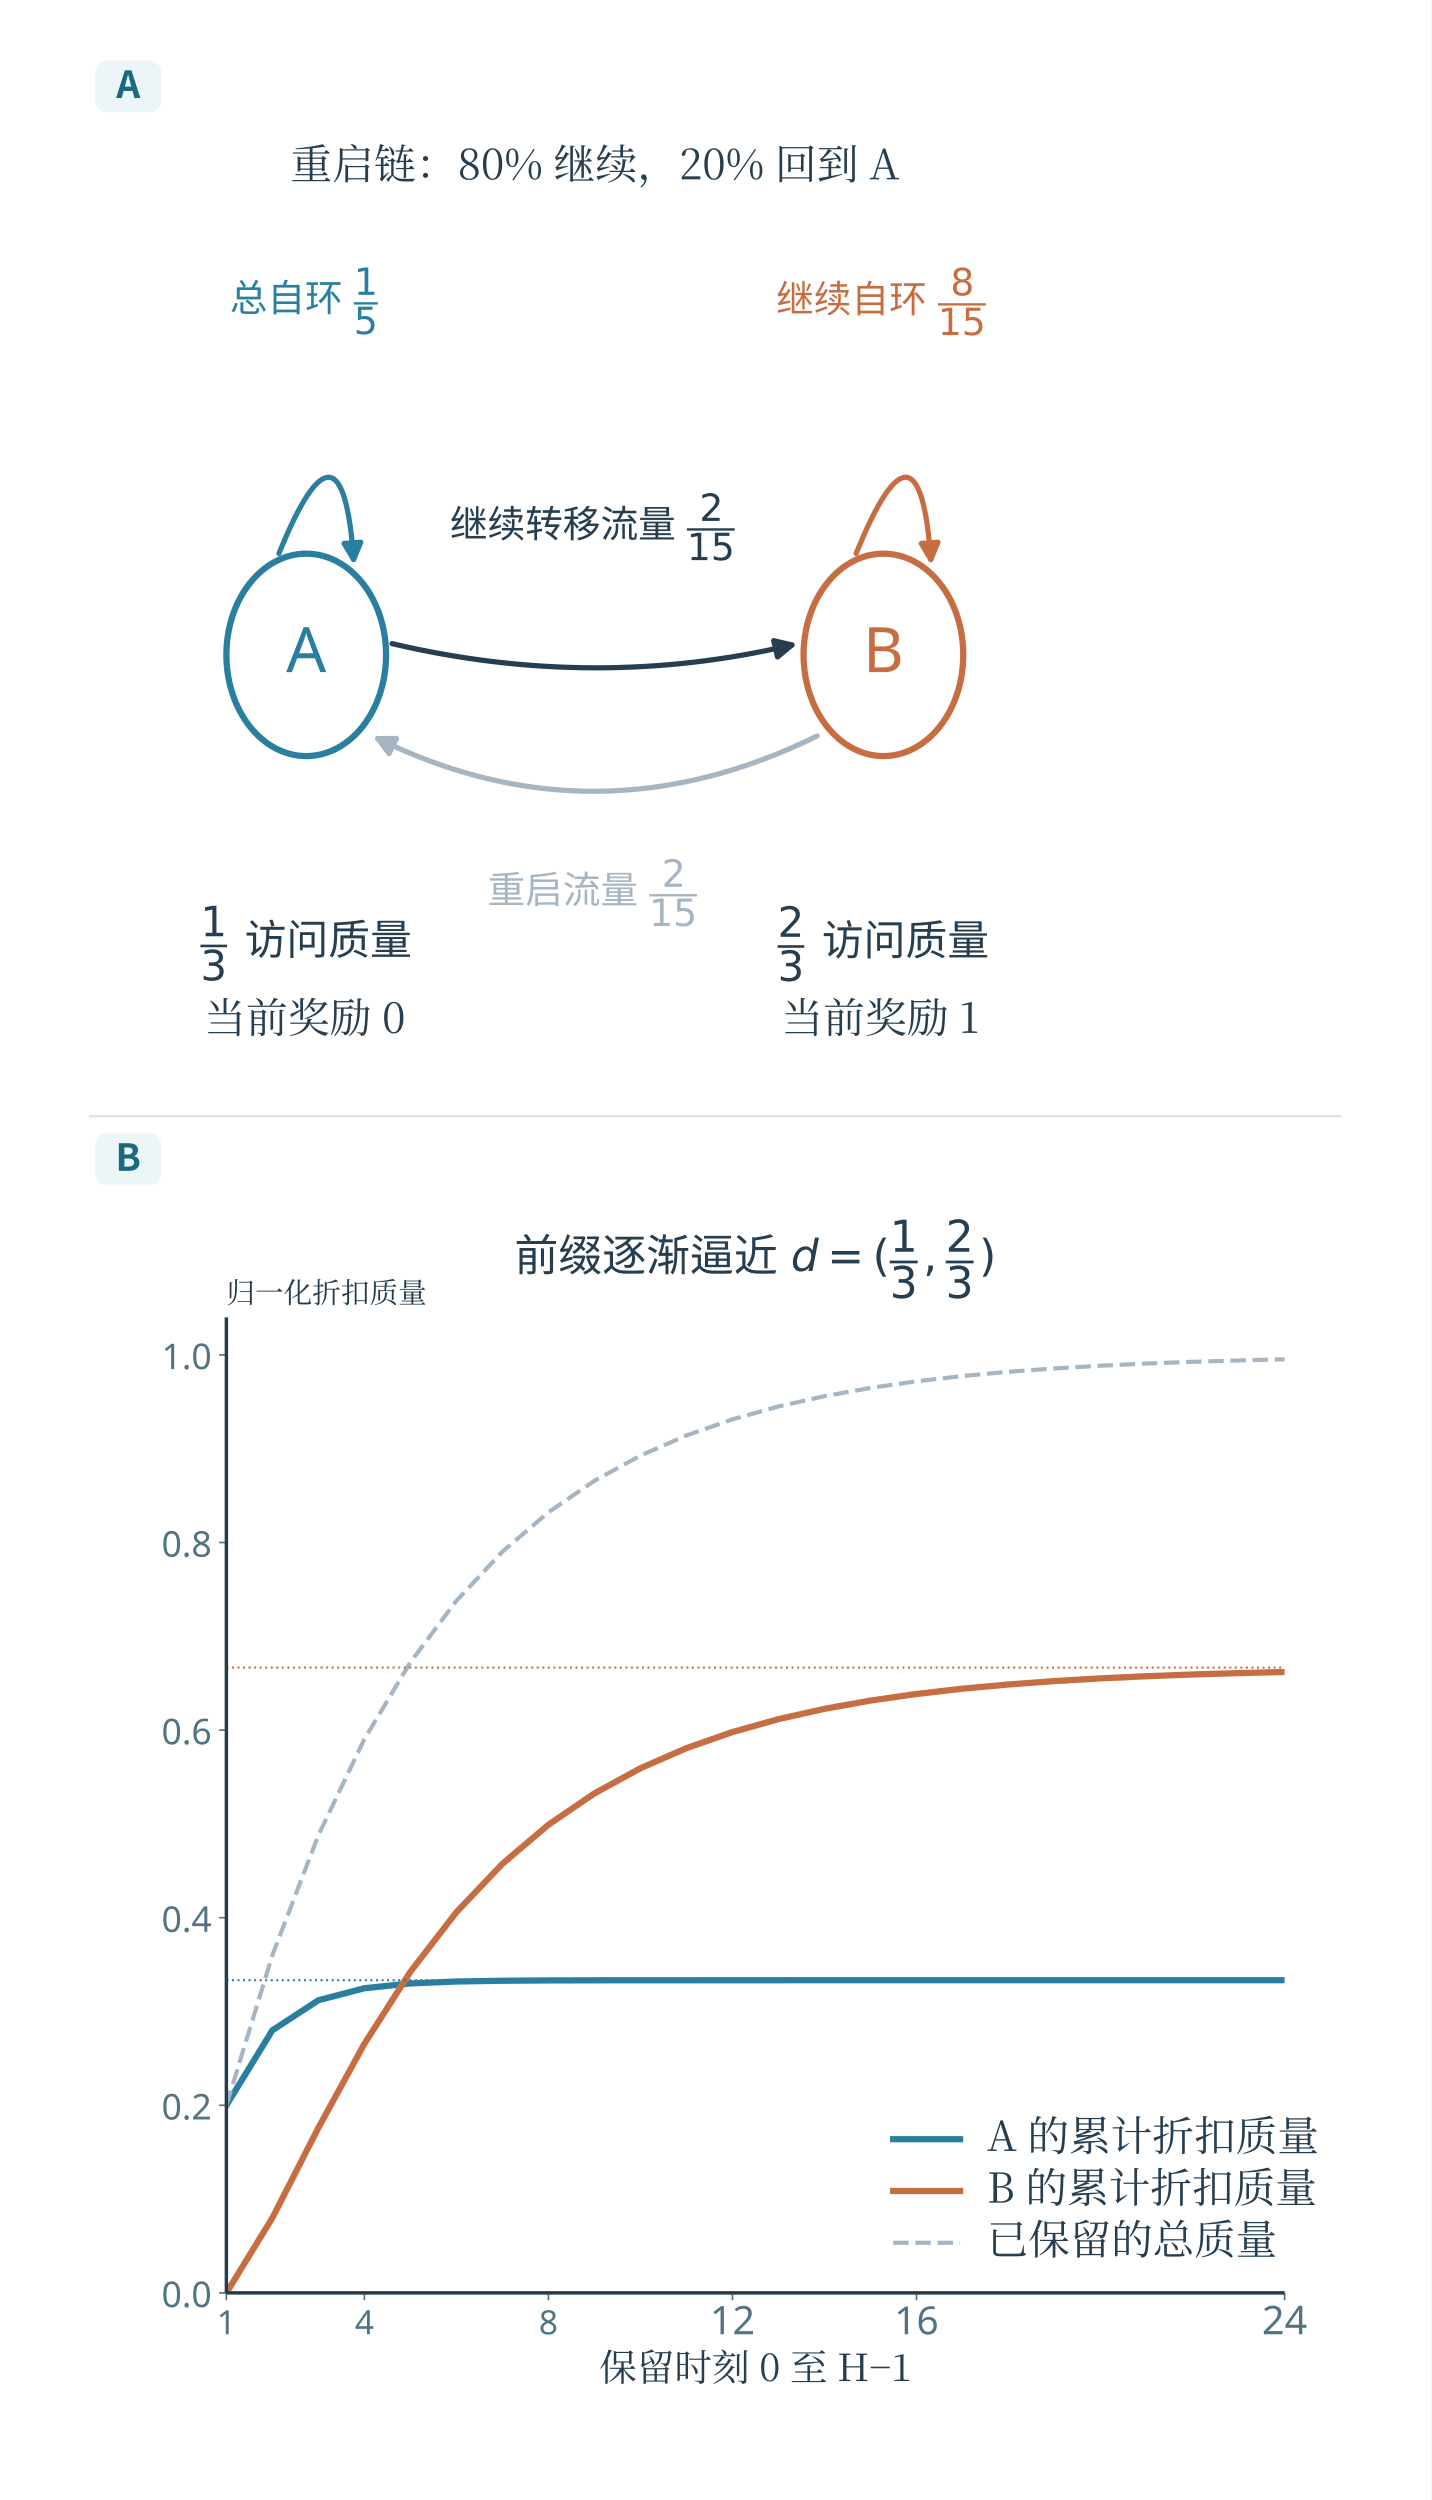
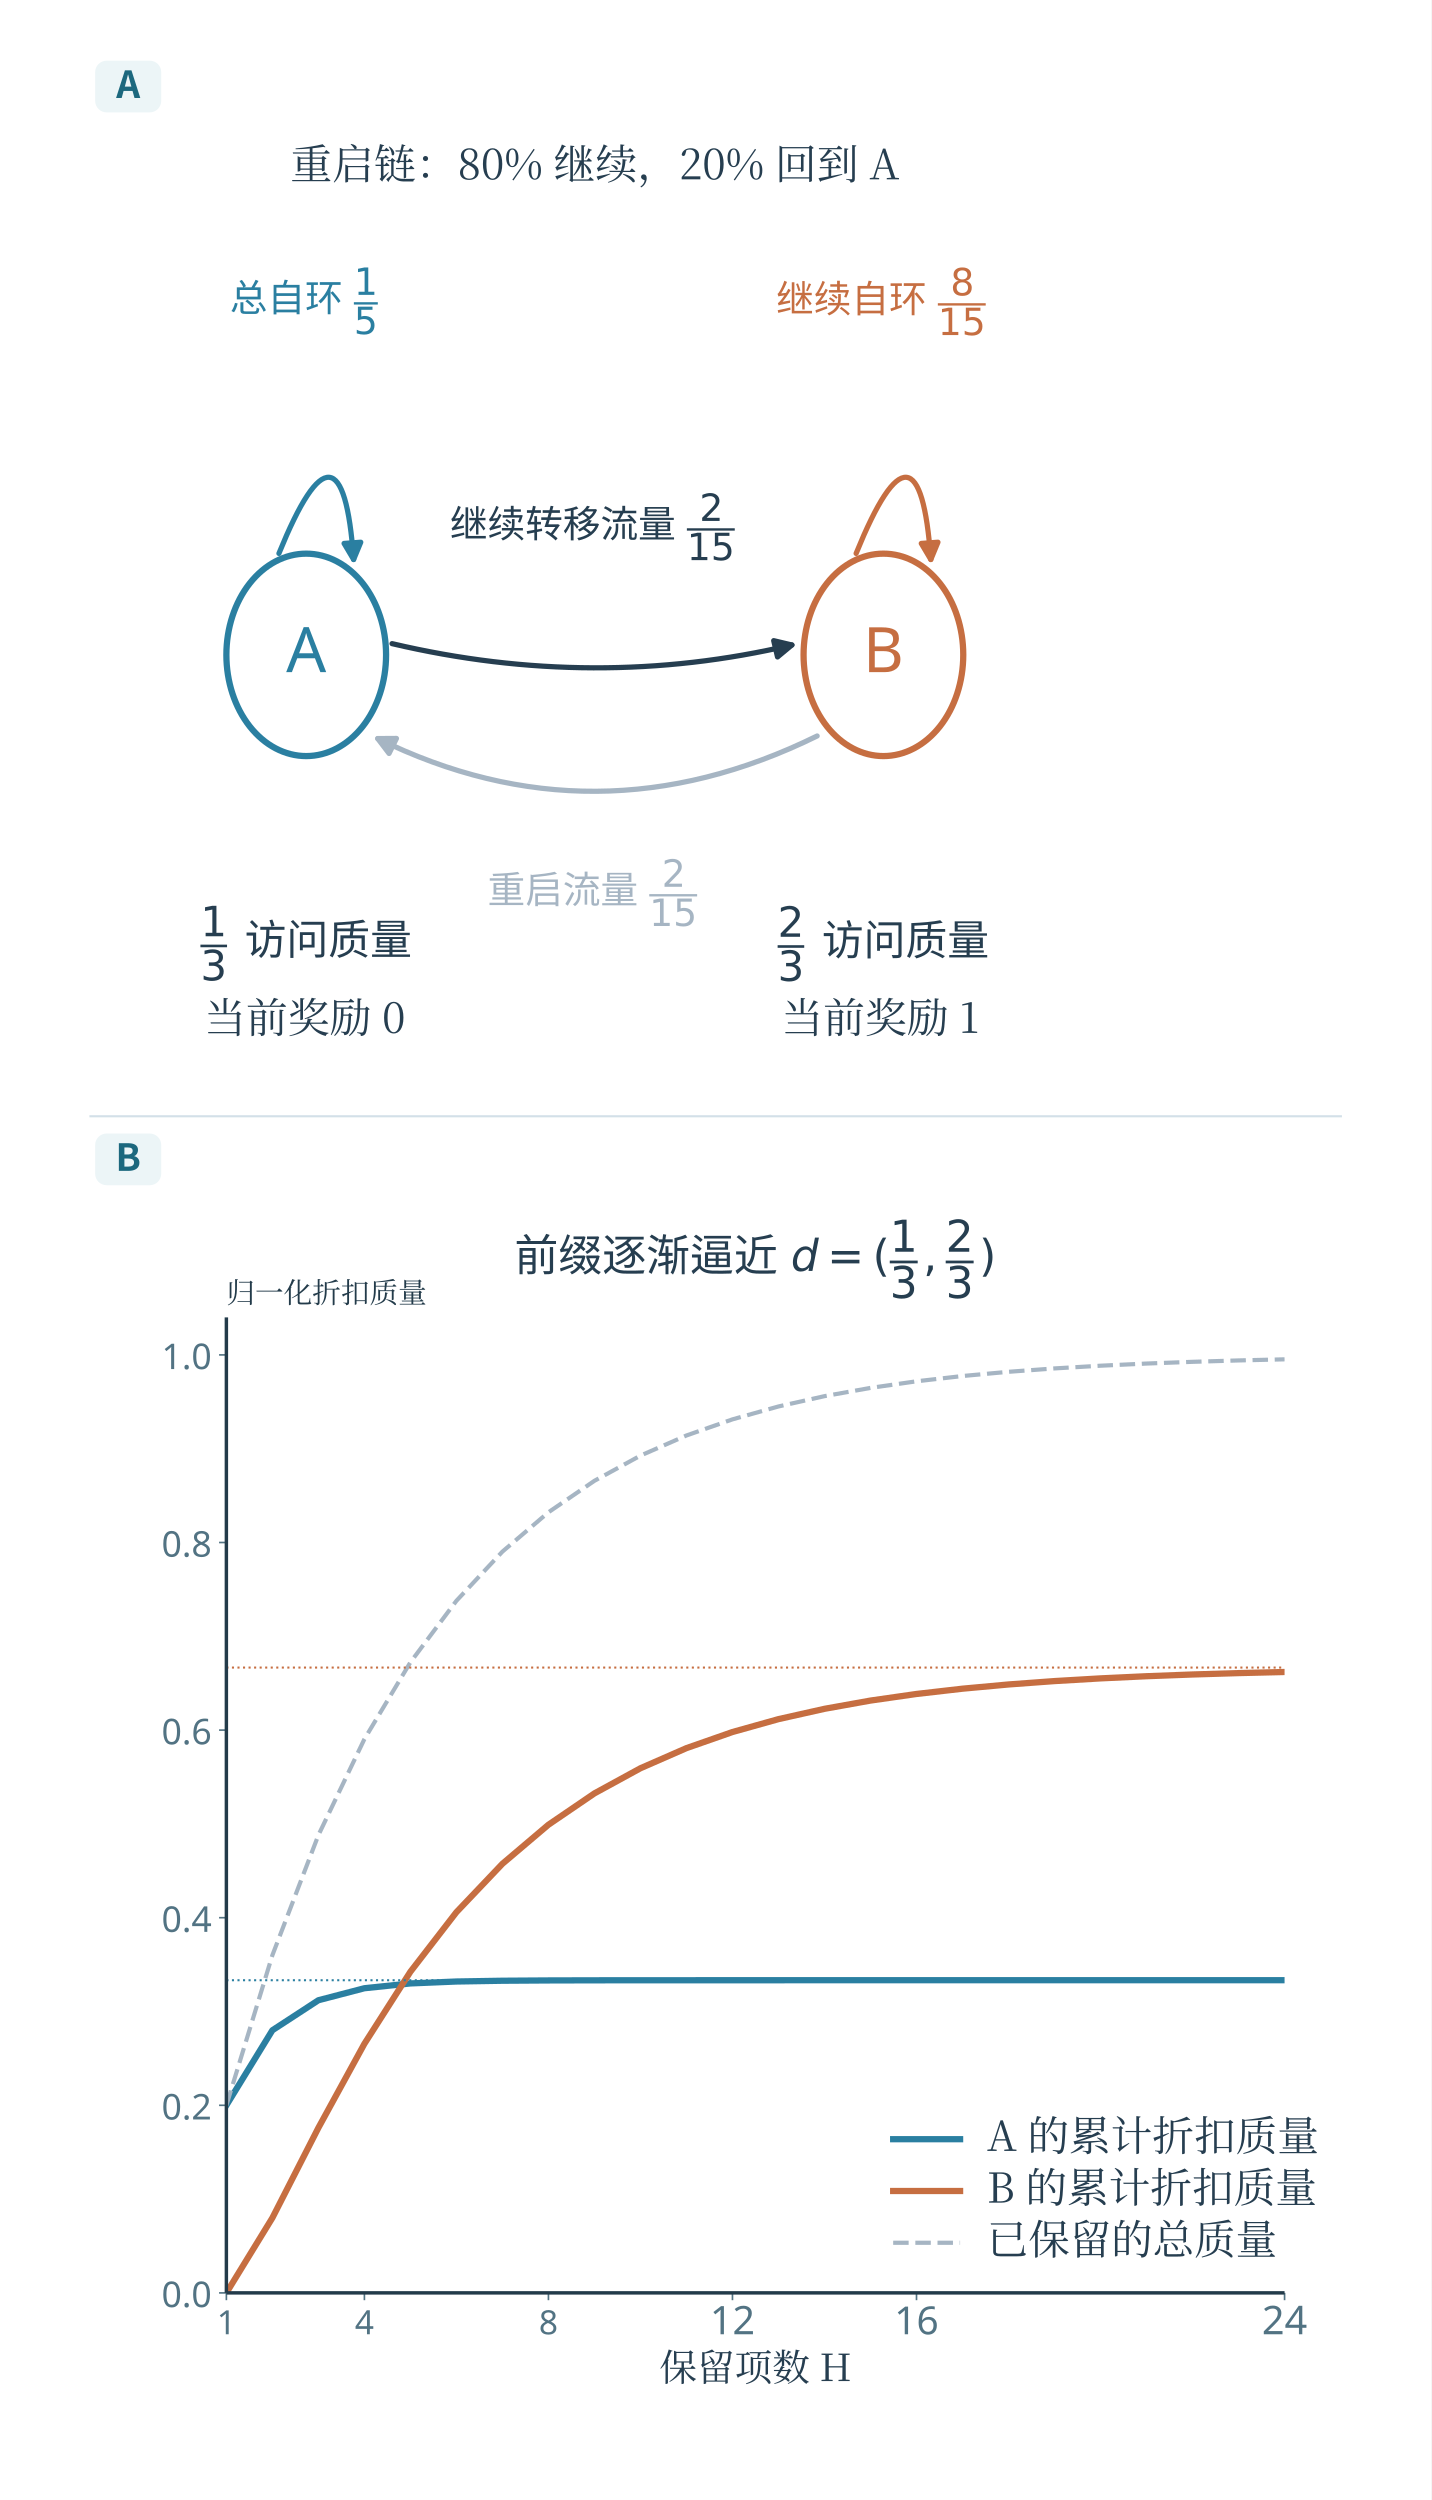
<svg xmlns="http://www.w3.org/2000/svg" xmlns:xlink="http://www.w3.org/1999/xlink" width="996.48" height="1740.48" viewBox="-18.24 110.76 996.48 1740.48" role="img" aria-labelledby="diagram-title">
  <defs>
    <style type="text/css">*{stroke-linejoin: round; stroke-linecap: butt}</style>
    <path id="me98aff890d" d="M 0 0 L 0 3.5 " style="stroke: #527383; stroke-width: 0.8" />
    <path id="mf7831760f5" d="M 0 0 L -3.5 0 " style="stroke: #527383; stroke-width: 0.8" />
    <clipPath id="p72fabb528e">
      <rect x="57.6" y="84.24" width="460.092" height="466.56" />
    </clipPath>
    <clipPath id="p56f52f0bec">
      <rect x="599.819" y="84.24" width="506.101" height="466.56" />
    </clipPath>
    <linearGradient id="science-wash-teal" x2="0.12" y2="1">
      <stop offset="0" stop-color="#ecf6f6" />
      <stop offset="1" stop-color="#c2dcdf" />
    </linearGradient>
    <linearGradient id="science-wash-coral" x2="0.12" y2="1">
      <stop offset="0" stop-color="#fbede8" />
      <stop offset="1" stop-color="#eed1c5" />
    </linearGradient>
    <linearGradient id="science-wash-violet" x2="0.12" y2="1">
      <stop offset="0" stop-color="#e8e6f2" />
      <stop offset="1" stop-color="#d9cfe6" />
    </linearGradient>
    <linearGradient id="science-wash-stone" x2="0.12" y2="1">
      <stop offset="0" stop-color="#f2f6f7" />
      <stop offset="1" stop-color="#d5dfe6" />
    </linearGradient>
  </defs>
  <rect id="edition-paper" x="-18.24" y="110.76" width="996.48" height="1740.48" fill="#ffffff" />
  <svg id="plot-content" x="0" y="129" width="960" height="1704" viewBox="0 129 960 1704" overflow="hidden">
    <rect x="0" y="0" width="960" height="1833" fill="#ffffff" />
    <g font-family="Microsoft YaHei, Noto Sans CJK SC, Arial, sans-serif">
      <rect x="48" y="153" width="46" height="36" rx="8" fill="#ecf5f7" />
      <text x="71" y="179" font-size="26" font-weight="700" fill="#1c687e" text-anchor="middle">A</text>
    </g>
    <g transform="translate(-22.83949 104.4776) scale(1.455641)">
      <g id="axes_1">
        <g id="patch_2">
          <path d="M 149.618 365.926 C 159.746 365.926 169.46 360.825 176.621 351.748 C 183.782 342.671 187.806 330.357 187.806 317.52 C 187.806 304.683 183.782 292.369 176.621 283.292 C 169.46 274.215 159.746 269.114 149.618 269.114 C 139.491 269.114 129.777 274.215 122.616 283.292 C 115.454 292.369 111.431 304.683 111.431 317.52 C 111.431 330.357 115.454 342.671 122.616 351.748 C 129.777 360.825 139.491 365.926 149.618 365.926 z " clip-path="url(#p72fabb528e)" style="fill: #ffffff; stroke: #2a7fa1; stroke-width: 3; stroke-linejoin: miter" />
        </g>
        <g id="patch_3">
          <path d="M 425.674 365.926 C 435.801 365.926 445.515 360.825 452.676 351.748 C 459.838 342.671 463.861 330.357 463.861 317.52 C 463.861 304.683 459.838 292.369 452.676 283.292 C 445.515 274.215 435.801 269.114 425.674 269.114 C 415.546 269.114 405.832 274.215 398.671 283.292 C 391.51 292.369 387.486 304.683 387.486 317.52 C 387.486 330.357 391.51 342.671 398.671 351.748 C 405.832 360.825 415.546 365.926 425.674 365.926 z " clip-path="url(#p72fabb528e)" style="fill: #ffffff; stroke: #c66e41; stroke-width: 3; stroke-linejoin: miter" />
        </g>
        <g id="patch_4">
          <path d="M 190.673 312.151 Q 287.647 334.966 381.899 312.791 " clip-path="url(#p72fabb528e)" style="fill: none; stroke: #263e50; stroke-width: 2.5; stroke-linecap: round" />
          <path d="M 373.196 310.729 L 381.899 312.791 L 375.028 318.516 z " clip-path="url(#p72fabb528e)" style="fill: #263e50; stroke: #263e50; stroke-width: 2.5; stroke-linecap: round" />
        </g>
        <g id="patch_5">
          <path d="M 393.976 356.316 Q 287.645 408.601 183.823 357.549 " clip-path="url(#p72fabb528e)" style="fill: none; stroke: #a6b5c3; stroke-width: 2.5; stroke-linecap: round" />
          <path d="M 189.237 364.669 L 183.823 357.549 L 192.767 357.489 z " clip-path="url(#p72fabb528e)" style="fill: #a6b5c3; stroke: #a6b5c3; stroke-width: 2.5; stroke-linecap: round" />
        </g>
        <g id="patch_6">
          <path d="M 136.564 269.008 Q 166.745 194.729 172.285 271.913 " clip-path="url(#p72fabb528e)" style="fill: none; stroke: #2a7fa1; stroke-width: 2.5; stroke-linecap: round" />
          <path d="M 175.702 263.647 L 172.285 271.913 L 167.723 264.22 z " clip-path="url(#p72fabb528e)" style="fill: #2a7fa1; stroke: #2a7fa1; stroke-width: 2.5; stroke-linecap: round" />
        </g>
        <g id="patch_7">
          <path d="M 412.619 269.008 Q 442.8 194.729 448.34 271.913 " clip-path="url(#p72fabb528e)" style="fill: none; stroke: #c66e41; stroke-width: 2.5; stroke-linecap: round" />
          <path d="M 451.757 263.647 L 448.34 271.913 L 443.778 264.22 z " clip-path="url(#p72fabb528e)" style="fill: #c66e41; stroke: #c66e41; stroke-width: 2.5; stroke-linecap: round" />
        </g>
        <g id="text_1">
          <text style="font-size: 30px; font-family: 'Microsoft YaHei'; text-anchor: middle; fill: #2a7fa1" x="149.618" y="325.782" transform="rotate(-0 149.6184 325.7817)">A</text>
        </g>
        <g id="text_2">
          <text style="font-size: 30px; font-family: 'Microsoft YaHei'; text-anchor: middle; fill: #c66e41" x="425.674" y="325.782" transform="rotate(-0 425.6737 325.7817)">B</text>
        </g>
        <g id="text_3">
          <g style="fill: #263e50" transform="translate(218.3461 262.116)">
            <text>
              <tspan x="0" y="-0.758" style="font-size: 18px; font-family: 'Microsoft YaHei'; fill: #263e50">继</tspan>
              <tspan x="18" y="-0.758" style="font-size: 18px; font-family: 'Microsoft YaHei'; fill: #263e50">续</tspan>
              <tspan x="36" y="-0.758" style="font-size: 18px; font-family: 'Microsoft YaHei'; fill: #263e50">转</tspan>
              <tspan x="54" y="-0.758" style="font-size: 18px; font-family: 'Microsoft YaHei'; fill: #263e50">移</tspan>
              <tspan x="72" y="-0.758" style="font-size: 18px; font-family: 'Microsoft YaHei'; fill: #263e50">流</tspan>
              <tspan x="90" y="-0.758" style="font-size: 18px; font-family: 'Microsoft YaHei'; fill: #263e50">量</tspan>
              <tspan x="108" y="-0.758" style="font-size: 18px; font-family: 'Microsoft YaHei'; fill: #263e50"> </tspan>
              <tspan x="113.326" y="10.109" style="font-size: 18px; font-family: 'DejaVu Sans'; fill: #263e50">1</tspan>
              <tspan x="119.326" y="-8.641" style="font-size: 18px; font-family: 'DejaVu Sans'; fill: #263e50">2</tspan>
              <tspan x="124.778" y="10.109" style="font-size: 18px; font-family: 'DejaVu Sans'; fill: #263e50">5</tspan>
            </text>
            <rect x="113.326" y="-5.141" width="22.904" height="1.125" />
          </g>
        </g>
        <g id="text_4">
          <g style="fill: #a6b5c3" transform="translate(236.3461 437.076)">
            <text>
              <tspan x="0" y="-0.758" style="font-size: 18px; font-family: 'Microsoft YaHei'; fill: #a6b5c3">重</tspan>
              <tspan x="18" y="-0.758" style="font-size: 18px; font-family: 'Microsoft YaHei'; fill: #a6b5c3">启</tspan>
              <tspan x="36" y="-0.758" style="font-size: 18px; font-family: 'Microsoft YaHei'; fill: #a6b5c3">流</tspan>
              <tspan x="54" y="-0.758" style="font-size: 18px; font-family: 'Microsoft YaHei'; fill: #a6b5c3">量</tspan>
              <tspan x="72" y="-0.758" style="font-size: 18px; font-family: 'Microsoft YaHei'; fill: #a6b5c3"> </tspan>
              <tspan x="77.326" y="10.109" style="font-size: 18px; font-family: 'DejaVu Sans'; fill: #a6b5c3">1</tspan>
              <tspan x="83.326" y="-8.641" style="font-size: 18px; font-family: 'DejaVu Sans'; fill: #a6b5c3">2</tspan>
              <tspan x="88.778" y="10.109" style="font-size: 18px; font-family: 'DejaVu Sans'; fill: #a6b5c3">5</tspan>
            </text>
            <rect x="77.326" y="-5.141" width="22.904" height="1.125" />
          </g>
        </g>
        <g id="text_5">
          <g style="fill: #2a7fa1" transform="translate(113.0784 154.224)">
            <text>
              <tspan x="0" y="-0.992" style="font-size: 18px; font-family: 'Microsoft YaHei'; fill: #2a7fa1">总</tspan>
              <tspan x="18" y="-0.992" style="font-size: 18px; font-family: 'Microsoft YaHei'; fill: #2a7fa1">自</tspan>
              <tspan x="36" y="-0.992" style="font-size: 18px; font-family: 'Microsoft YaHei'; fill: #2a7fa1">环</tspan>
              <tspan x="54" y="-0.992" style="font-size: 18px; font-family: 'Microsoft YaHei'; fill: #2a7fa1"> </tspan>
              <tspan x="59.326" y="-8.875" style="font-size: 18px; font-family: 'DejaVu Sans'; fill: #2a7fa1">1</tspan>
              <tspan x="59.326" y="9.875" style="font-size: 18px; font-family: 'DejaVu Sans'; fill: #2a7fa1">5</tspan>
            </text>
            <rect x="59.326" y="-5.375" width="11.452" height="1.125" />
          </g>
        </g>
        <g id="text_6">
          <g style="fill: #c66e41" transform="translate(374.3737 154.224)">
            <text>
              <tspan x="0" y="-0.508" style="font-size: 18px; font-family: 'Microsoft YaHei'; fill: #c66e41">继</tspan>
              <tspan x="18" y="-0.508" style="font-size: 18px; font-family: 'Microsoft YaHei'; fill: #c66e41">续</tspan>
              <tspan x="36" y="-0.508" style="font-size: 18px; font-family: 'Microsoft YaHei'; fill: #c66e41">自</tspan>
              <tspan x="54" y="-0.508" style="font-size: 18px; font-family: 'Microsoft YaHei'; fill: #c66e41">环</tspan>
              <tspan x="72" y="-0.508" style="font-size: 18px; font-family: 'Microsoft YaHei'; fill: #c66e41"> </tspan>
              <tspan x="77.326" y="10.359" style="font-size: 18px; font-family: 'DejaVu Sans'; fill: #c66e41">1</tspan>
              <tspan x="83.326" y="-8.641" style="font-size: 18px; font-family: 'DejaVu Sans'; fill: #c66e41">8</tspan>
              <tspan x="88.778" y="10.359" style="font-size: 18px; font-family: 'DejaVu Sans'; fill: #c66e41">5</tspan>
            </text>
            <rect x="77.326" y="-4.891" width="22.904" height="1.125" />
          </g>
        </g>
        <g id="text_7">
          <g style="fill: #263e50" transform="translate(99.01843 461.5308)">
            <text>
              <tspan x="0" y="-9.422" style="font-size: 20px; font-family: 'DejaVu Sans'; fill: #263e50">1</tspan>
              <tspan x="0" y="11.672" style="font-size: 20px; font-family: 'DejaVu Sans'; fill: #263e50">3</tspan>
              <tspan x="15.225" y="-0.664" style="font-size: 20px; font-family: 'Microsoft YaHei'; fill: #263e50"> </tspan>
              <tspan x="21.143" y="-0.664" style="font-size: 20px; font-family: 'Microsoft YaHei'; fill: #263e50">访</tspan>
              <tspan x="41.143" y="-0.664" style="font-size: 20px; font-family: 'Microsoft YaHei'; fill: #263e50">问</tspan>
              <tspan x="61.143" y="-0.664" style="font-size: 20px; font-family: 'Microsoft YaHei'; fill: #263e50">质</tspan>
              <tspan x="81.143" y="-0.664" style="font-size: 20px; font-family: 'Microsoft YaHei'; fill: #263e50">量</tspan>
            </text>
            <rect x="0" y="-5.422" width="12.725" height="1.25" />
          </g>
          <text style="font-size: 20px; font-family: SimSun, Noto Serif CJK SC, Songti SC, Microsoft YaHei, serif; fill: #263e50" transform="translate(100.795 498.312)">当前奖励 0</text>
        </g>
        <g id="text_8">
          <g style="fill: #263e50" transform="translate(375.0737 461.5308)">
            <text>
              <tspan x="0" y="-9.156" style="font-size: 20px; font-family: 'DejaVu Sans'; fill: #263e50">2</tspan>
              <tspan x="0" y="11.938" style="font-size: 20px; font-family: 'DejaVu Sans'; fill: #263e50">3</tspan>
              <tspan x="15.225" y="-0.398" style="font-size: 20px; font-family: 'Microsoft YaHei'; fill: #263e50"> </tspan>
              <tspan x="21.143" y="-0.398" style="font-size: 20px; font-family: 'Microsoft YaHei'; fill: #263e50">访</tspan>
              <tspan x="41.143" y="-0.398" style="font-size: 20px; font-family: 'Microsoft YaHei'; fill: #263e50">问</tspan>
              <tspan x="61.143" y="-0.398" style="font-size: 20px; font-family: 'Microsoft YaHei'; fill: #263e50">质</tspan>
              <tspan x="81.143" y="-0.398" style="font-size: 20px; font-family: 'Microsoft YaHei'; fill: #263e50">量</tspan>
            </text>
            <rect x="0" y="-5.156" width="12.725" height="1.25" />
          </g>
          <text style="font-size: 20px; font-family: SimSun, Noto Serif CJK SC, Songti SC, Microsoft YaHei, serif; fill: #263e50" transform="translate(376.8503 498.312)">当前奖励 1</text>
        </g>
        <g id="text_9">
          <text style="font-size: 20px; font-family: SimSun, Noto Serif CJK SC, Songti SC, Microsoft YaHei, serif; text-anchor: middle; fill: #263e50" x="287.646" y="90.072" transform="rotate(-0 287.6461 90.072)">重启链：80% 继续，20% 回到 A</text>
        </g>
      </g>
    </g>
    <path d="M44 887.907 H916" stroke="#d3e0e8" stroke-width="1.5" />
    <g font-family="Microsoft YaHei, Noto Sans CJK SC, Arial, sans-serif">
      <rect x="48" y="899.91" width="46" height="36" rx="8" fill="#ecf5f7" />
      <text x="71" y="925.91" font-size="26" font-weight="700" fill="#1c687e" text-anchor="middle">B</text>
    </g>
    <g transform="translate(-733.7568 905.285) scale(1.455641)">
      <g id="axes_2">
        <g id="patch_8">
          <path d="M 599.819 550.8 L 1105.92 550.8 L 1105.92 84.24 L 599.819 84.24 z " style="fill: #ffffff" />
        </g>
        <g id="matplotlib.axis_1">
          <g id="xtick_1">
            <g id="line2d_1">
              <g>
                <use xlink:href="#me98aff890d" x="599.819" y="550.8" style="fill: #527383; stroke: #527383; stroke-width: 0.8" />
              </g>
            </g>
            <g id="text_10">
              <text style="font-size: 16px; font-family: 'Microsoft YaHei'; text-anchor: middle; fill: #527383" x="599.819" y="570.59" transform="rotate(-0 599.8186 570.59)">1</text>
            </g>
          </g>
          <g id="xtick_2">
            <g id="line2d_2">
              <g>
                <use xlink:href="#me98aff890d" x="665.832" y="550.8" style="fill: #527383; stroke: #527383; stroke-width: 0.8" />
              </g>
            </g>
            <g id="text_11">
              <text style="font-size: 16px; font-family: 'Microsoft YaHei'; text-anchor: middle; fill: #527383" x="665.832" y="570.59" transform="rotate(-0 665.8318 570.59)">4</text>
            </g>
          </g>
          <g id="xtick_3">
            <g id="line2d_3">
              <g>
                <use xlink:href="#me98aff890d" x="753.849" y="550.8" style="fill: #527383; stroke: #527383; stroke-width: 0.8" />
              </g>
            </g>
            <g id="text_12">
              <text style="font-size: 16px; font-family: 'Microsoft YaHei'; text-anchor: middle; fill: #527383" x="753.849" y="570.59" transform="rotate(-0 753.8495 570.59)">8</text>
            </g>
          </g>
          <g id="xtick_4">
            <g id="line2d_4">
              <g>
                <use xlink:href="#me98aff890d" x="841.867" y="550.8" style="fill: #527383; stroke: #527383; stroke-width: 0.8" />
              </g>
            </g>
            <g id="text_13">
              <text style="font-size: 18.84px; font-family: 'Microsoft YaHei'; text-anchor: middle; fill: #527383" x="841.867" y="570.59" transform="rotate(-0 841.8671 570.59)">12</text>
            </g>
          </g>
          <g id="xtick_5">
            <g id="line2d_5">
              <g>
                <use xlink:href="#me98aff890d" x="929.885" y="550.8" style="fill: #527383; stroke: #527383; stroke-width: 0.8" />
              </g>
            </g>
            <g id="text_14">
              <text style="font-size: 18.55px; font-family: 'Microsoft YaHei'; text-anchor: middle; fill: #527383" x="929.885" y="570.59" transform="rotate(-0 929.8847 570.59)">16</text>
            </g>
          </g>
          <g id="xtick_6">
            <g id="line2d_6">
              <g>
                <use xlink:href="#me98aff890d" x="1105.92" y="550.8" style="fill: #527383; stroke: #527383; stroke-width: 0.8" />
              </g>
            </g>
            <g id="text_15">
              <text style="font-size: 18.96px; font-family: 'Microsoft YaHei'; text-anchor: middle; fill: #527383" x="1105.92" y="570.59" transform="rotate(-0 1105.92 570.59)">24</text>
            </g>
          </g>
          <g id="text_16">
-             <text style="font-size: 18px; font-family: SimSun, Noto Serif CJK SC, Songti SC, Microsoft YaHei, serif; text-anchor: middle; fill: #263e50" x="852.869" y="592.956" transform="rotate(-0 852.8693 592.9562)">保留时刻 0 至 H−1</text>
+             <text style="font-size: 18px; font-family: SimSun, Noto Serif CJK SC, Songti SC, Microsoft YaHei, serif; text-anchor: middle; fill: #263e50" x="852.869" y="592.956" transform="rotate(-0 852.8693 592.9562)">保留项数 H</text>
          </g>
        </g>
        <g id="matplotlib.axis_2">
          <g id="ytick_1">
            <g id="line2d_7">
              <g>
                <use xlink:href="#mf7831760f5" x="599.819" y="550.8" style="fill: #527383; stroke: #527383; stroke-width: 0.8" />
              </g>
            </g>
            <g id="text_17">
              <text style="font-size: 17px; font-family: 'Microsoft YaHei'; text-anchor: end; fill: #527383" x="592.819" y="557.595" transform="rotate(-0 592.8186 557.5947)">0.0</text>
            </g>
          </g>
          <g id="ytick_2">
            <g id="line2d_8">
              <g>
                <use xlink:href="#mf7831760f5" x="599.819" y="461.077" style="fill: #527383; stroke: #527383; stroke-width: 0.8" />
              </g>
            </g>
            <g id="text_18">
              <text style="font-size: 17px; font-family: 'Microsoft YaHei'; text-anchor: end; fill: #527383" x="592.819" y="467.872" transform="rotate(-0 592.8186 467.8716)">0.2</text>
            </g>
          </g>
          <g id="ytick_3">
            <g id="line2d_9">
              <g>
                <use xlink:href="#mf7831760f5" x="599.819" y="371.354" style="fill: #527383; stroke: #527383; stroke-width: 0.8" />
              </g>
            </g>
            <g id="text_19">
              <text style="font-size: 17px; font-family: 'Microsoft YaHei'; text-anchor: end; fill: #527383" x="592.819" y="378.149" transform="rotate(-0 592.8186 378.1485)">0.4</text>
            </g>
          </g>
          <g id="ytick_4">
            <g id="line2d_10">
              <g>
                <use xlink:href="#mf7831760f5" x="599.819" y="281.631" style="fill: #527383; stroke: #527383; stroke-width: 0.8" />
              </g>
            </g>
            <g id="text_20">
              <text style="font-size: 17px; font-family: 'Microsoft YaHei'; text-anchor: end; fill: #527383" x="592.819" y="288.425" transform="rotate(-0 592.8186 288.4255)">0.6</text>
            </g>
          </g>
          <g id="ytick_5">
            <g id="line2d_11">
              <g>
                <use xlink:href="#mf7831760f5" x="599.819" y="191.908" style="fill: #527383; stroke: #527383; stroke-width: 0.8" />
              </g>
            </g>
            <g id="text_21">
              <text style="font-size: 17px; font-family: 'Microsoft YaHei'; text-anchor: end; fill: #527383" x="592.819" y="198.702" transform="rotate(-0 592.8186 198.7024)">0.8</text>
            </g>
          </g>
          <g id="ytick_6">
            <g id="line2d_12">
              <g>
                <use xlink:href="#mf7831760f5" x="599.819" y="102.185" style="fill: #527383; stroke: #527383; stroke-width: 0.8" />
              </g>
            </g>
            <g id="text_22">
              <text style="font-size: 17px; font-family: 'Microsoft YaHei'; text-anchor: end; fill: #527383" x="592.819" y="108.979" transform="rotate(-0 592.8186 108.9793)">1.0</text>
            </g>
          </g>
        </g>
        <g id="line2d_13">
          <path d="M 599.819 461.077 L 621.823 425.188 L 643.827 410.832 L 665.832 405.09 L 687.836 402.793 L 709.841 401.874 L 731.845 401.507 L 753.849 401.36 L 775.854 401.301 L 797.858 401.277 L 819.863 401.268 L 841.867 401.264 L 863.872 401.263 L 885.876 401.262 L 907.88 401.262 L 929.885 401.262 L 951.889 401.262 L 973.894 401.262 L 995.898 401.262 L 1017.902 401.262 L 1039.907 401.262 L 1061.911 401.262 L 1083.916 401.262 L 1105.92 401.262 " clip-path="url(#p56f52f0bec)" style="fill: none; stroke: #2a7fa1; stroke-width: 3; stroke-linecap: square" />
        </g>
        <g id="line2d_14">
          <path d="M 599.819 550.8 L 621.823 514.911 L 643.827 471.844 L 665.832 431.648 L 687.836 397.194 L 709.841 368.712 L 731.845 345.56 L 753.849 326.89 L 775.854 311.896 L 797.858 299.877 L 819.863 290.253 L 841.867 282.549 L 863.872 276.385 L 885.876 271.453 L 907.88 267.507 L 929.885 264.35 L 951.889 261.825 L 973.894 259.805 L 995.898 258.188 L 1017.902 256.895 L 1039.907 255.861 L 1061.911 255.033 L 1083.916 254.371 L 1105.92 253.842 " clip-path="url(#p56f52f0bec)" style="fill: none; stroke: #c66e41; stroke-width: 3; stroke-linecap: square" />
        </g>
        <g id="line2d_15">
          <path d="M 599.819 461.077 L 621.823 389.298 L 643.827 331.876 L 665.832 285.937 L 687.836 249.187 L 709.841 219.786 L 731.845 196.266 L 753.849 177.45 L 775.854 162.397 L 797.858 150.354 L 819.863 140.72 L 841.867 133.013 L 863.872 126.848 L 885.876 121.915 L 907.88 117.969 L 929.885 114.812 L 951.889 112.287 L 973.894 110.266 L 995.898 108.65 L 1017.902 107.357 L 1039.907 106.322 L 1061.911 105.495 L 1083.916 104.833 L 1105.92 104.303 " clip-path="url(#p56f52f0bec)" style="fill: none; stroke-dasharray: 7.4,3.2; stroke-dashoffset: 0; stroke: #a6b5c3; stroke-width: 2" />
        </g>
        <g id="line2d_16">
          <path d="M 599.819 401.262 L 1105.92 401.262 " clip-path="url(#p56f52f0bec)" style="fill: none; stroke-dasharray: 1,1.65; stroke-dashoffset: 0; stroke: #2a7fa1" />
        </g>
        <g id="line2d_17">
          <path d="M 599.819 251.723 L 1105.92 251.723 " clip-path="url(#p56f52f0bec)" style="fill: none; stroke-dasharray: 1,1.65; stroke-dashoffset: 0; stroke: #c66e41" />
        </g>
        <g id="patch_9">
          <line x1="599.819" y1="550.8" x2="599.819" y2="84.24" stroke="#233b4a" stroke-width="1.65" />
        </g>
        <g id="patch_10">
          <line x1="599.819" y1="550.8" x2="1105.92" y2="550.8" stroke="#233b4a" stroke-width="1.65" />
        </g>
        <g id="text_24">
          <g style="fill: #263e50" transform="translate(737.5793 62.24)">
            <text>
              <tspan x="0" y="-0.211" style="font-size: 21px; font-family: 'Microsoft YaHei'; fill: #263e50">前</tspan>
              <tspan x="21" y="-0.211" style="font-size: 21px; font-family: 'Microsoft YaHei'; fill: #263e50">缀</tspan>
              <tspan x="42" y="-0.211" style="font-size: 21px; font-family: 'Microsoft YaHei'; fill: #263e50">逐</tspan>
              <tspan x="63" y="-0.211" style="font-size: 21px; font-family: 'Microsoft YaHei'; fill: #263e50">渐</tspan>
              <tspan x="84" y="-0.211" style="font-size: 21px; font-family: 'Microsoft YaHei'; fill: #263e50">逼</tspan>
              <tspan x="105" y="-0.211" style="font-size: 21px; font-family: 'Microsoft YaHei'; fill: #263e50">近</tspan>
              <tspan x="126" y="-0.211" style="font-size: 21px; font-family: 'Microsoft YaHei'; fill: #263e50"> </tspan>
              <tspan x="132.214" y="-0.211" style="font-style: oblique; font-size: 21px; font-family: 'DejaVu Sans'; fill: #263e50">d</tspan>
              <tspan x="149.635" y="-0.211" style="font-size: 21px; font-family: 'DejaVu Sans'; fill: #263e50">=</tspan>
              <tspan x="171.322" y="-0.211" style="font-size: 21px; font-family: 'DejaVu Sans'; fill: #263e50">(</tspan>
              <tspan x="179.515" y="-9.406" style="font-size: 21px; font-family: 'DejaVu Sans'; fill: #263e50">1</tspan>
              <tspan x="179.515" y="12.75" style="font-size: 21px; font-family: 'DejaVu Sans'; fill: #263e50">3</tspan>
              <tspan x="195.501" y="-0.211" style="font-size: 21px; font-family: 'DejaVu Sans'; fill: #263e50">,</tspan>
              <tspan x="206.268" y="-9.406" style="font-size: 21px; font-family: 'DejaVu Sans'; fill: #263e50">2</tspan>
              <tspan x="206.268" y="12.75" style="font-size: 21px; font-family: 'DejaVu Sans'; fill: #263e50">3</tspan>
              <tspan x="222.253" y="-0.211" style="font-size: 21px; font-family: 'DejaVu Sans'; fill: #263e50">)</tspan>
            </text>
            <rect x="179.515" y="-5.156" width="13.361" height="1.312" />
            <rect x="206.268" y="-5.156" width="13.361" height="1.312" />
          </g>
        </g>
        <g id="legend_1">
          <g id="line2d_18">
            <path d="M 918.727 477.288 L 934.727 477.288 L 950.727 477.288 " style="fill: none; stroke: #2a7fa1; stroke-width: 3; stroke-linecap: square" />
          </g>
          <g id="text_25">
            <text style="font-size: 19.92px; font-family: SimSun, Noto Serif CJK SC, Songti SC, Microsoft YaHei, serif; text-anchor: start; fill: #263e50" x="963.528" y="482.887" transform="rotate(-0 963.5275 482.8875)">A 的累计折扣质量</text>
          </g>
          <g id="line2d_19">
            <path d="M 918.727 502.055 L 934.727 502.055 L 950.727 502.055 " style="fill: none; stroke: #c66e41; stroke-width: 3; stroke-linecap: square" />
          </g>
          <g id="text_26">
            <text style="font-size: 19.92px; font-family: SimSun, Noto Serif CJK SC, Songti SC, Microsoft YaHei, serif; text-anchor: start; fill: #263e50" x="963.528" y="507.655" transform="rotate(-0 963.5275 507.655)">B 的累计折扣质量</text>
          </g>
          <g id="line2d_20">
            <path d="M 918.727 526.822 L 934.727 526.822 L 950.727 526.822 " style="fill: none; stroke-dasharray: 7.4,3.2; stroke-dashoffset: 0; stroke: #a6b5c3; stroke-width: 2" />
          </g>
          <g id="text_27">
            <text style="font-size: 19.83px; font-family: SimSun, Noto Serif CJK SC, Songti SC, Microsoft YaHei, serif; text-anchor: start; fill: #263e50" x="963.528" y="532.423" transform="rotate(-0 963.5275 532.4225)">已保留的总质量</text>
          </g>
        </g>
      </g>
    </g>
  </svg>
  <text id="text_23" x="139.360" y="1017.910" font-family="SimSun, Noto Serif CJK SC, Songti SC, Microsoft YaHei, serif" font-size="19.93" fill="#233b4a" text-anchor="start">归一化折扣质量</text>
</svg>
